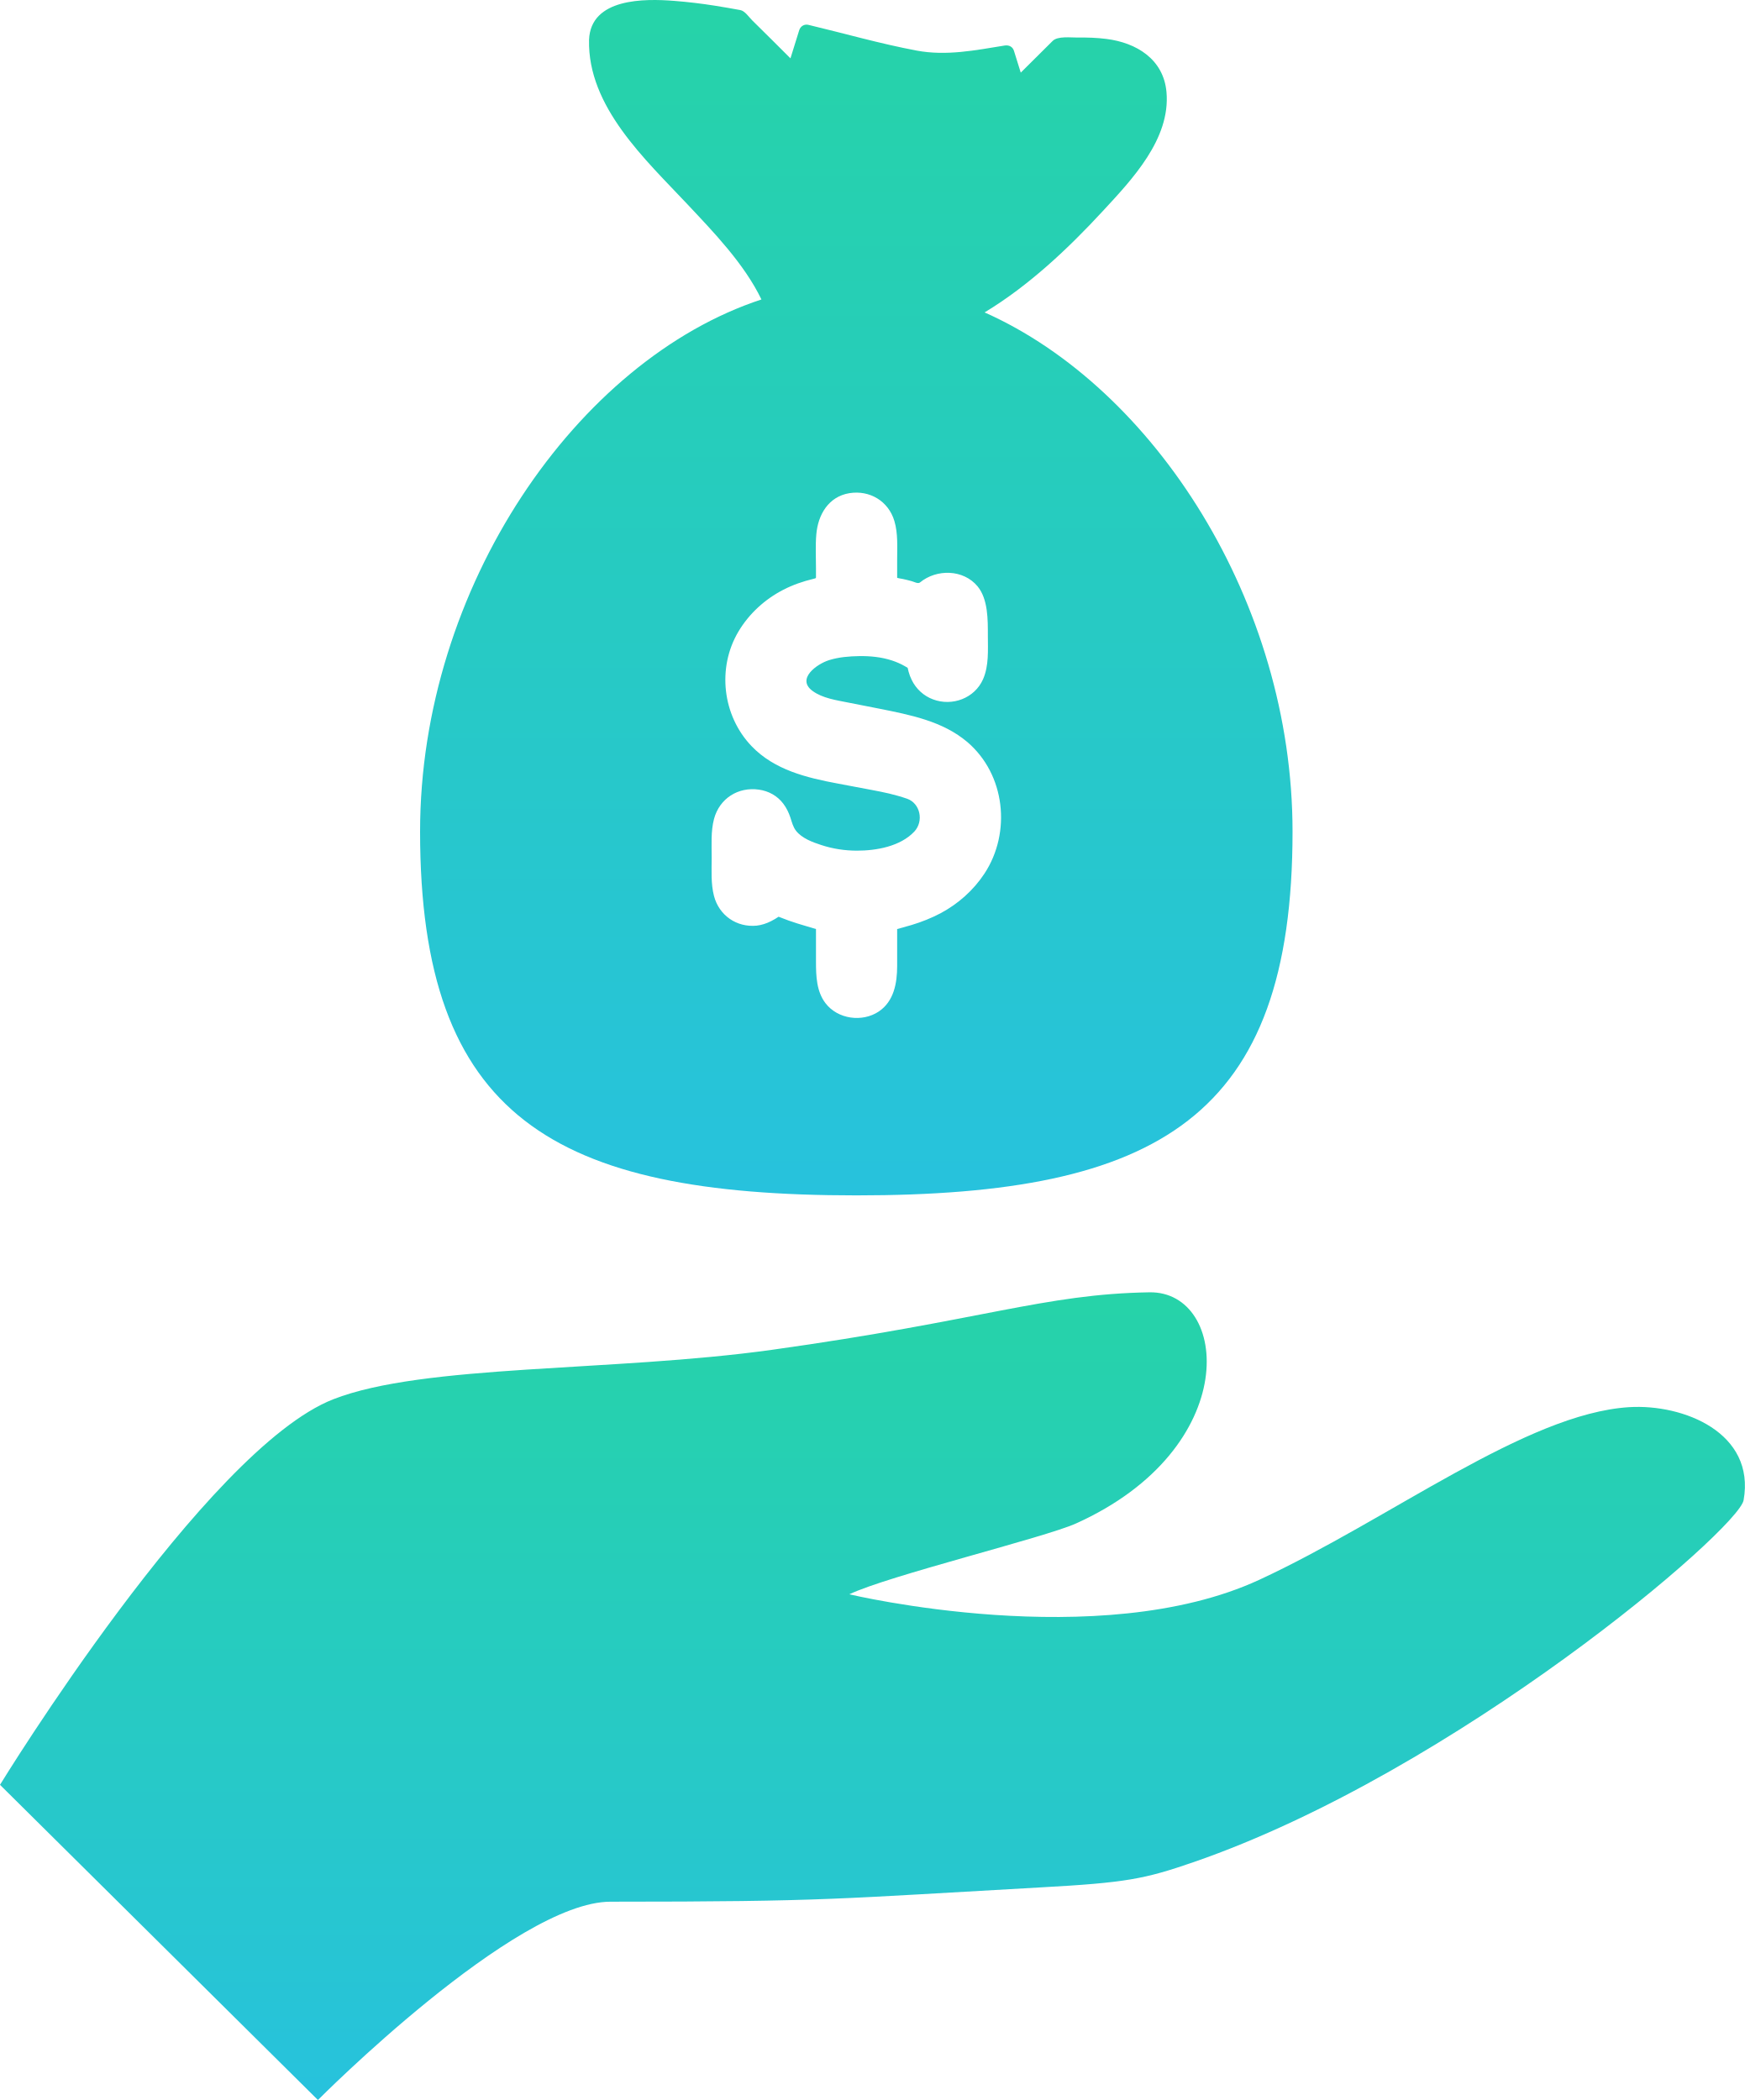
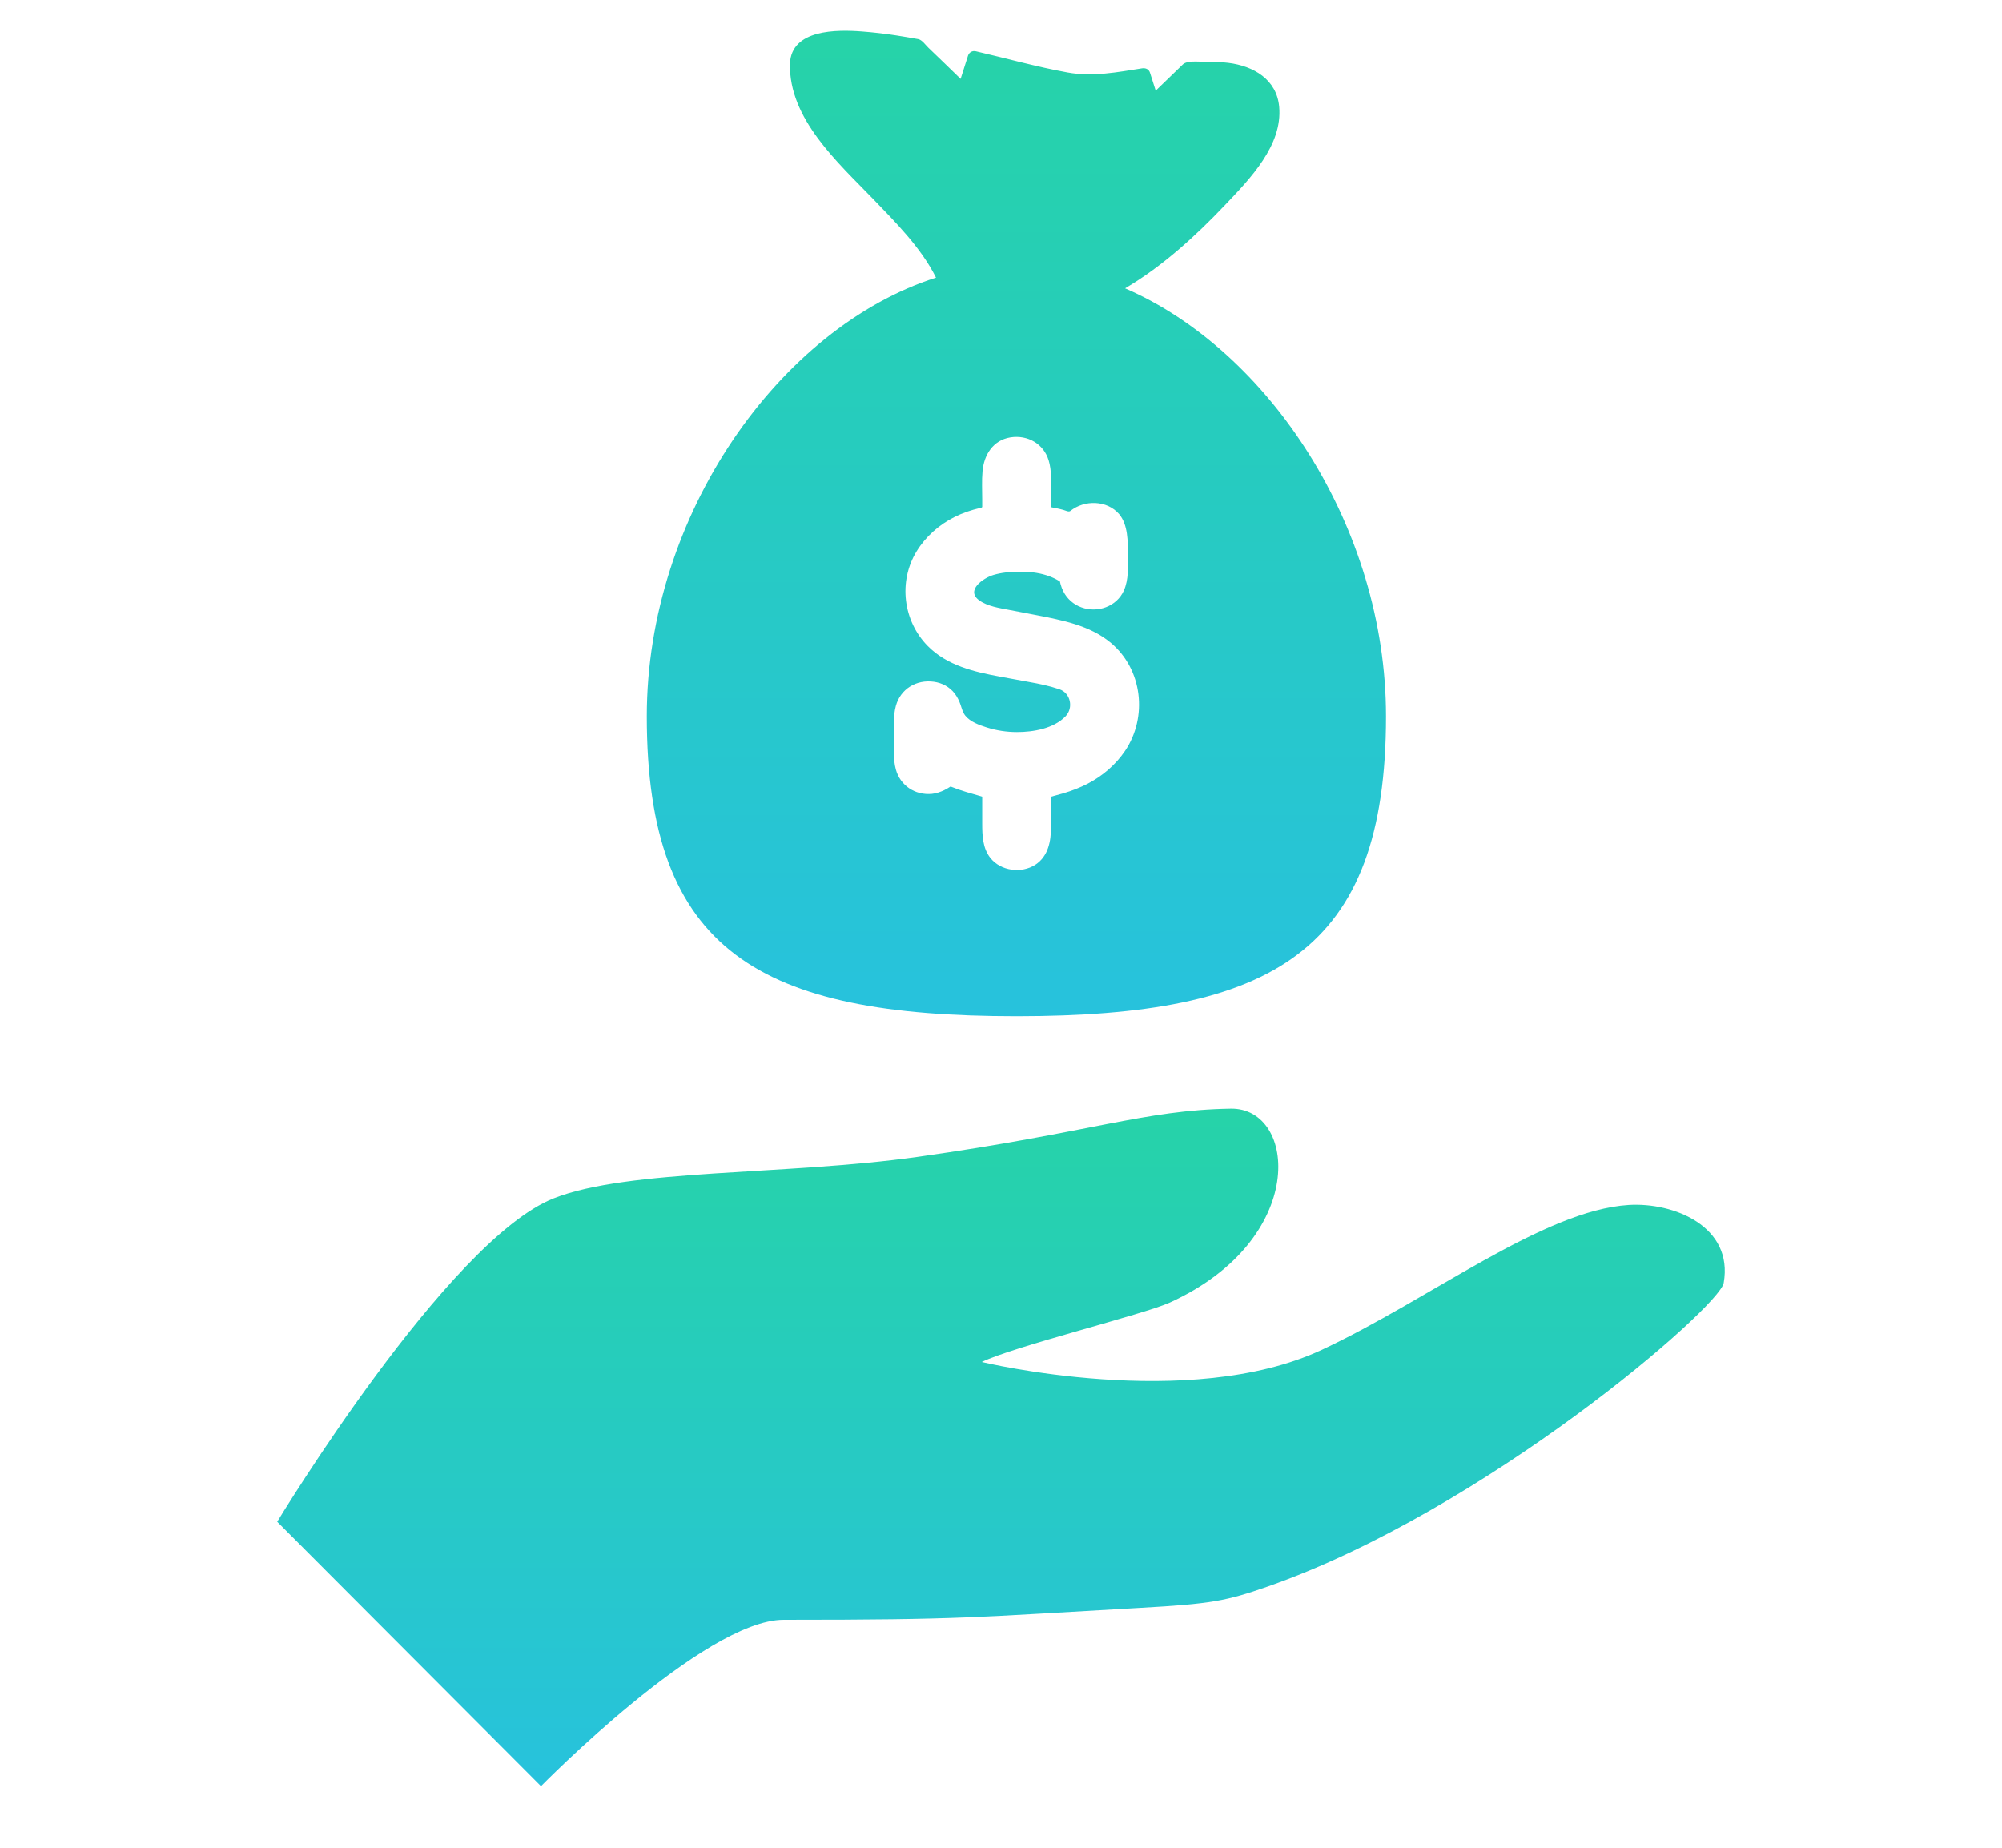
- <svg xmlns="http://www.w3.org/2000/svg" width="54px" height="65px" viewBox="0 0 54 65" version="1.1">
+ <svg xmlns="http://www.w3.org/2000/svg" width="65px" height="60px" viewBox="0 0 65 60" version="1.1">
  <defs>
    <linearGradient x1="50%" y1="0%" x2="50%" y2="100%" id="linearGradient-1">
      <stop stop-color="#26D3A8" offset="0%" />
      <stop stop-color="#27C2DD" offset="100%" />
    </linearGradient>
  </defs>
-   <g id="Page-1" stroke="none" stroke-width="1" fill="none" fill-rule="evenodd">
-     <g id="Artboard" transform="translate(-934, -3132)" fill="url(#linearGradient-1)" fill-rule="nonzero">
-       <g id="5" transform="translate(204, 2912)">
-         <g id="ico_real" transform="translate(730, 220)">
-           <path d="M50.414,43.555 C47.223,43.757 43.024,47.02 38.974,48.897 C34.011,51.196 26.285,49.347 26.284,49.347 C27.476,48.775 32.319,47.595 33.294,47.157 C38.479,44.822 38.039,39.959 35.57,40 C32.308,40.053 30.392,40.873 23.883,41.781 C18.949,42.467 13.114,42.216 10.315,43.31 C6.363,44.854 0,55.244 0,55.244 L9.839,65 C9.839,65 15.93,58.862 18.894,58.862 C25.648,58.862 25.922,58.769 32.192,58.42 C34.858,58.274 35.415,58.162 36.942,57.636 C45.07,54.824 53.799,47.335 53.959,46.434 C54.33,44.347 52.1,43.451 50.414,43.555 Z" id="Shape" />
-           <path d="M30.47,9.67 C31.834,8.846 33.051,7.7 34.125,6.537 C35.031,5.558 36.228,4.302 36.099,2.85 C36.008,1.828 35.163,1.321 34.24,1.205 C33.942,1.167 33.644,1.158 33.344,1.162 C33.142,1.165 32.735,1.11 32.577,1.266 C32.246,1.593 31.917,1.919 31.589,2.248 C31.518,2.025 31.449,1.801 31.379,1.575 C31.338,1.442 31.222,1.39 31.093,1.409 C30.181,1.556 29.288,1.738 28.37,1.566 C27.243,1.355 26.134,1.035 25.021,0.77 C24.893,0.738 24.773,0.809 24.733,0.935 C24.643,1.226 24.552,1.516 24.462,1.806 C24.069,1.411 23.673,1.02 23.276,0.628 C23.182,0.536 23.052,0.336 22.91,0.312 C22.646,0.263 22.381,0.217 22.115,0.175 C21.7,0.109 21.283,0.06 20.864,0.027 C19.943,-0.046 18.28,-0.062 18.229,1.232 C18.181,3.303 19.98,4.945 21.27,6.319 C22.069,7.171 23.027,8.156 23.564,9.269 C17.862,11.141 13,18.174 13,25.739 C13,34.577 17.129,37 26.501,37 C35.872,37 40,34.577 40,25.739 C40,18.635 35.714,12.003 30.47,9.67 Z M30.466,27.039 C30.123,27.56 29.65,27.977 29.106,28.268 C28.819,28.419 28.518,28.538 28.21,28.631 C28.166,28.646 27.764,28.757 27.764,28.757 L27.764,29.899 C27.764,30.43 27.664,30.993 27.196,31.308 C26.684,31.65 25.926,31.548 25.546,31.051 C25.268,30.688 25.252,30.211 25.252,29.77 C25.252,29.436 25.252,28.756 25.252,28.756 C25.252,28.756 24.995,28.677 24.94,28.663 C24.76,28.613 24.582,28.554 24.405,28.493 C24.301,28.455 24.198,28.416 24.095,28.375 C24.021,28.425 23.943,28.471 23.862,28.512 C23.721,28.583 23.569,28.634 23.414,28.651 C22.798,28.71 22.256,28.338 22.096,27.734 C21.996,27.351 22.024,26.94 22.024,26.544 C22.024,26.151 21.995,25.735 22.096,25.349 C22.267,24.711 22.846,24.349 23.486,24.441 C23.786,24.483 24.058,24.633 24.242,24.878 C24.339,25.006 24.41,25.154 24.46,25.305 C24.507,25.448 24.541,25.595 24.634,25.714 C24.816,25.948 25.148,26.069 25.416,26.156 C25.772,26.273 26.147,26.33 26.521,26.33 C27.12,26.33 27.862,26.2 28.296,25.738 C28.593,25.42 28.482,24.867 28.073,24.723 C27.683,24.589 27.351,24.521 26.971,24.45 C26.621,24.383 26.27,24.319 25.922,24.252 C24.962,24.073 23.964,23.831 23.26,23.096 C22.359,22.158 22.183,20.674 22.852,19.548 C23.181,18.994 23.675,18.545 24.242,18.254 C24.537,18.102 24.851,17.994 25.171,17.917 C25.264,17.893 25.252,17.902 25.252,17.817 C25.252,17.746 25.252,17.671 25.252,17.597 C25.252,17.248 25.232,16.889 25.262,16.542 C25.314,15.926 25.643,15.371 26.284,15.265 C26.911,15.164 27.495,15.507 27.679,16.129 C27.793,16.514 27.764,16.93 27.764,17.33 C27.764,17.498 27.764,17.666 27.764,17.834 C27.764,17.849 27.764,17.868 27.764,17.884 C27.764,17.891 27.927,17.919 27.945,17.922 C28.036,17.941 28.126,17.964 28.215,17.989 C28.289,18.009 28.41,18.078 28.47,18.029 C28.986,17.604 29.815,17.62 30.253,18.149 C30.579,18.547 30.571,19.181 30.571,19.67 C30.571,20.122 30.607,20.6 30.423,21.022 C30.161,21.617 29.465,21.869 28.876,21.648 C28.588,21.543 28.349,21.324 28.214,21.045 C28.173,20.963 28.142,20.878 28.118,20.791 C28.107,20.751 28.097,20.711 28.089,20.671 C28.059,20.652 28.028,20.633 27.997,20.617 C27.87,20.544 27.735,20.487 27.596,20.441 C27.27,20.336 26.928,20.303 26.589,20.308 C26.276,20.313 25.957,20.339 25.657,20.433 C25.282,20.55 24.634,21.012 25.146,21.386 C25.451,21.612 25.891,21.674 26.249,21.746 C26.568,21.808 26.886,21.873 27.205,21.934 C28.152,22.124 29.183,22.32 29.941,22.974 C29.425,22.53 30.631,23.56 29.941,22.974 C31.107,23.966 31.304,25.765 30.466,27.039 Z" id="Shape" />
-         </g>
-       </g>
+   <g id="ico_real" stroke="none" stroke-width="1" fill="none" fill-rule="evenodd">
+     <g transform="translate(9, 1)" fill="url(#linearGradient-1)" fill-rule="nonzero" id="Shape">
+       <path d="M43.879,38.128 C41.101,38.306 37.447,41.178 33.922,42.829 C29.602,44.853 22.877,43.226 22.876,43.226 C23.914,42.722 28.129,41.683 28.978,41.298 C33.491,39.243 33.108,34.964 30.959,35 C28.12,35.047 26.453,35.768 20.787,36.567 C16.493,37.171 11.414,36.95 8.977,37.913 C5.538,39.272 0,48.414 0,48.414 L8.564,57 C8.564,57 13.865,51.598 16.445,51.598 C22.323,51.598 22.562,51.517 28.019,51.21 C30.34,51.081 30.824,50.983 32.153,50.52 C39.228,48.045 46.825,41.455 46.964,40.662 C47.287,38.826 45.346,38.037 43.879,38.128 Z" />
+       <path d="M27.529,8.363 C28.741,7.65 29.823,6.66 30.778,5.654 C31.583,4.807 32.647,3.72 32.532,2.465 C32.451,1.581 31.701,1.143 30.88,1.042 C30.616,1.01 30.35,1.001 30.083,1.005 C29.904,1.007 29.542,0.96 29.402,1.095 C29.108,1.378 28.815,1.66 28.523,1.944 C28.46,1.751 28.399,1.558 28.337,1.362 C28.301,1.247 28.197,1.203 28.082,1.219 C27.272,1.345 26.478,1.503 25.662,1.354 C24.661,1.172 23.675,0.895 22.685,0.666 C22.571,0.638 22.465,0.699 22.429,0.809 C22.349,1.06 22.268,1.311 22.189,1.562 C21.839,1.22 21.487,0.882 21.135,0.543 C21.051,0.463 20.935,0.291 20.809,0.27 C20.575,0.228 20.339,0.188 20.102,0.151 C19.733,0.094 19.362,0.052 18.99,0.023 C18.172,-0.04 16.694,-0.053 16.648,1.066 C16.605,2.857 18.204,4.276 19.351,5.465 C20.061,6.202 20.913,7.053 21.39,8.016 C16.322,9.636 12,15.718 12,22.261 C12,29.905 15.67,32 24.001,32 C32.33,32 36,29.905 36,22.261 C36,16.117 32.19,10.381 27.529,8.363 Z M27.526,23.385 C27.22,23.835 26.8,24.196 26.316,24.448 C26.062,24.578 25.794,24.682 25.52,24.762 C25.481,24.775 25.124,24.871 25.124,24.871 L25.124,25.858 C25.124,26.318 25.035,26.805 24.618,27.078 C24.163,27.373 23.49,27.285 23.152,26.855 C22.905,26.541 22.89,26.128 22.89,25.747 C22.89,25.458 22.89,24.87 22.89,24.87 C22.89,24.87 22.662,24.802 22.614,24.789 C22.454,24.746 22.295,24.695 22.138,24.643 C22.045,24.61 21.954,24.576 21.862,24.54 C21.796,24.584 21.727,24.624 21.656,24.659 C21.53,24.72 21.395,24.764 21.256,24.779 C20.709,24.83 20.228,24.508 20.086,23.986 C19.997,23.655 20.022,23.299 20.022,22.957 C20.022,22.617 19.996,22.258 20.086,21.923 C20.237,21.372 20.752,21.058 21.321,21.138 C21.588,21.175 21.829,21.305 21.993,21.516 C22.079,21.627 22.142,21.755 22.187,21.886 C22.228,22.009 22.259,22.136 22.341,22.239 C22.503,22.441 22.798,22.546 23.036,22.621 C23.353,22.722 23.686,22.772 24.018,22.772 C24.551,22.772 25.21,22.659 25.597,22.26 C25.86,21.985 25.762,21.506 25.398,21.382 C25.052,21.266 24.756,21.207 24.418,21.146 C24.107,21.088 23.796,21.032 23.486,20.975 C22.633,20.82 21.746,20.611 21.12,19.975 C20.319,19.164 20.163,17.88 20.758,16.906 C21.05,16.427 21.489,16.039 21.993,15.787 C22.255,15.656 22.534,15.562 22.818,15.496 C22.901,15.475 22.89,15.483 22.89,15.41 C22.89,15.348 22.89,15.283 22.89,15.219 C22.89,14.917 22.873,14.607 22.9,14.307 C22.946,13.774 23.238,13.294 23.808,13.202 C24.365,13.115 24.885,13.411 25.048,13.949 C25.15,14.282 25.124,14.643 25.124,14.988 C25.124,15.134 25.124,15.279 25.124,15.424 C25.124,15.437 25.124,15.453 25.124,15.467 C25.124,15.473 25.268,15.497 25.285,15.501 C25.365,15.516 25.446,15.537 25.525,15.558 C25.59,15.575 25.697,15.635 25.751,15.593 C26.21,15.225 26.946,15.239 27.336,15.696 C27.626,16.04 27.619,16.589 27.619,17.012 C27.619,17.403 27.651,17.816 27.487,18.181 C27.254,18.696 26.636,18.913 26.112,18.722 C25.856,18.631 25.644,18.442 25.523,18.201 C25.487,18.131 25.459,18.057 25.438,17.981 C25.429,17.947 25.42,17.912 25.412,17.878 C25.386,17.861 25.359,17.845 25.33,17.831 C25.218,17.768 25.098,17.719 24.974,17.679 C24.685,17.588 24.381,17.56 24.079,17.564 C23.801,17.568 23.517,17.591 23.251,17.671 C22.917,17.773 22.342,18.173 22.796,18.496 C23.067,18.691 23.458,18.745 23.777,18.807 C24.06,18.861 24.343,18.917 24.626,18.97 C25.469,19.134 26.385,19.304 27.059,19.869 C26.6,19.485 27.672,20.376 27.059,19.869 C28.095,20.727 28.27,22.283 27.526,23.385 Z" />
    </g>
  </g>
</svg>
